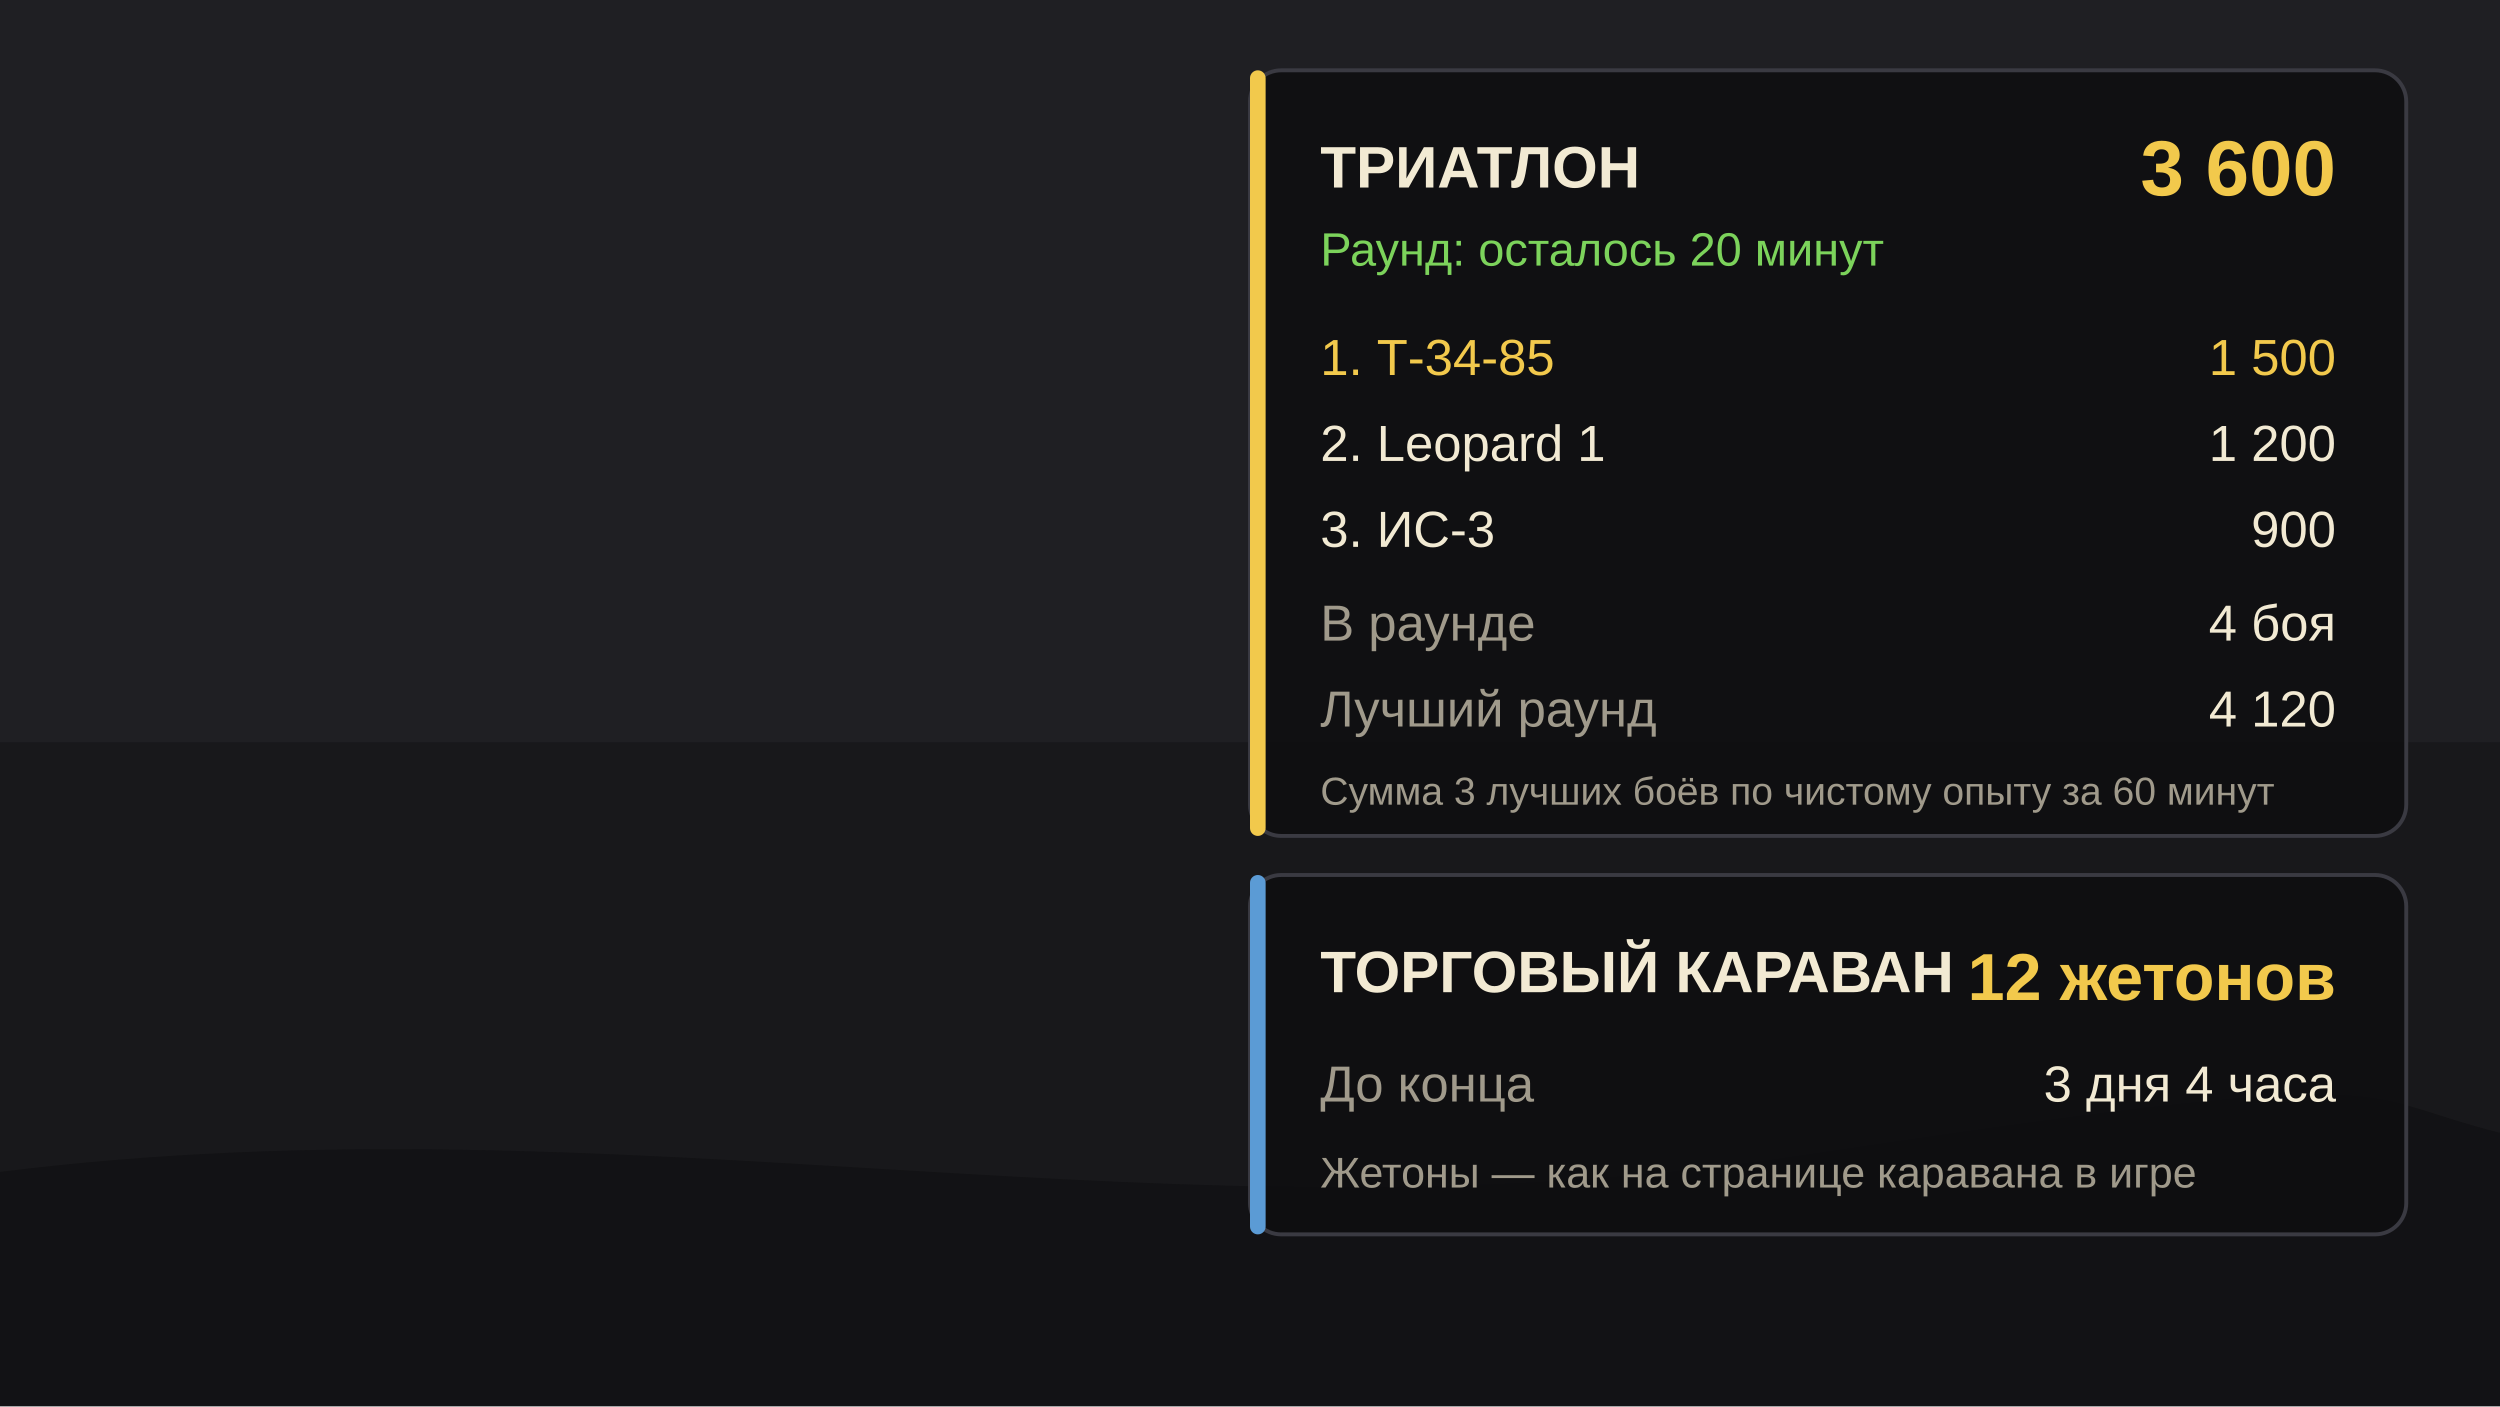
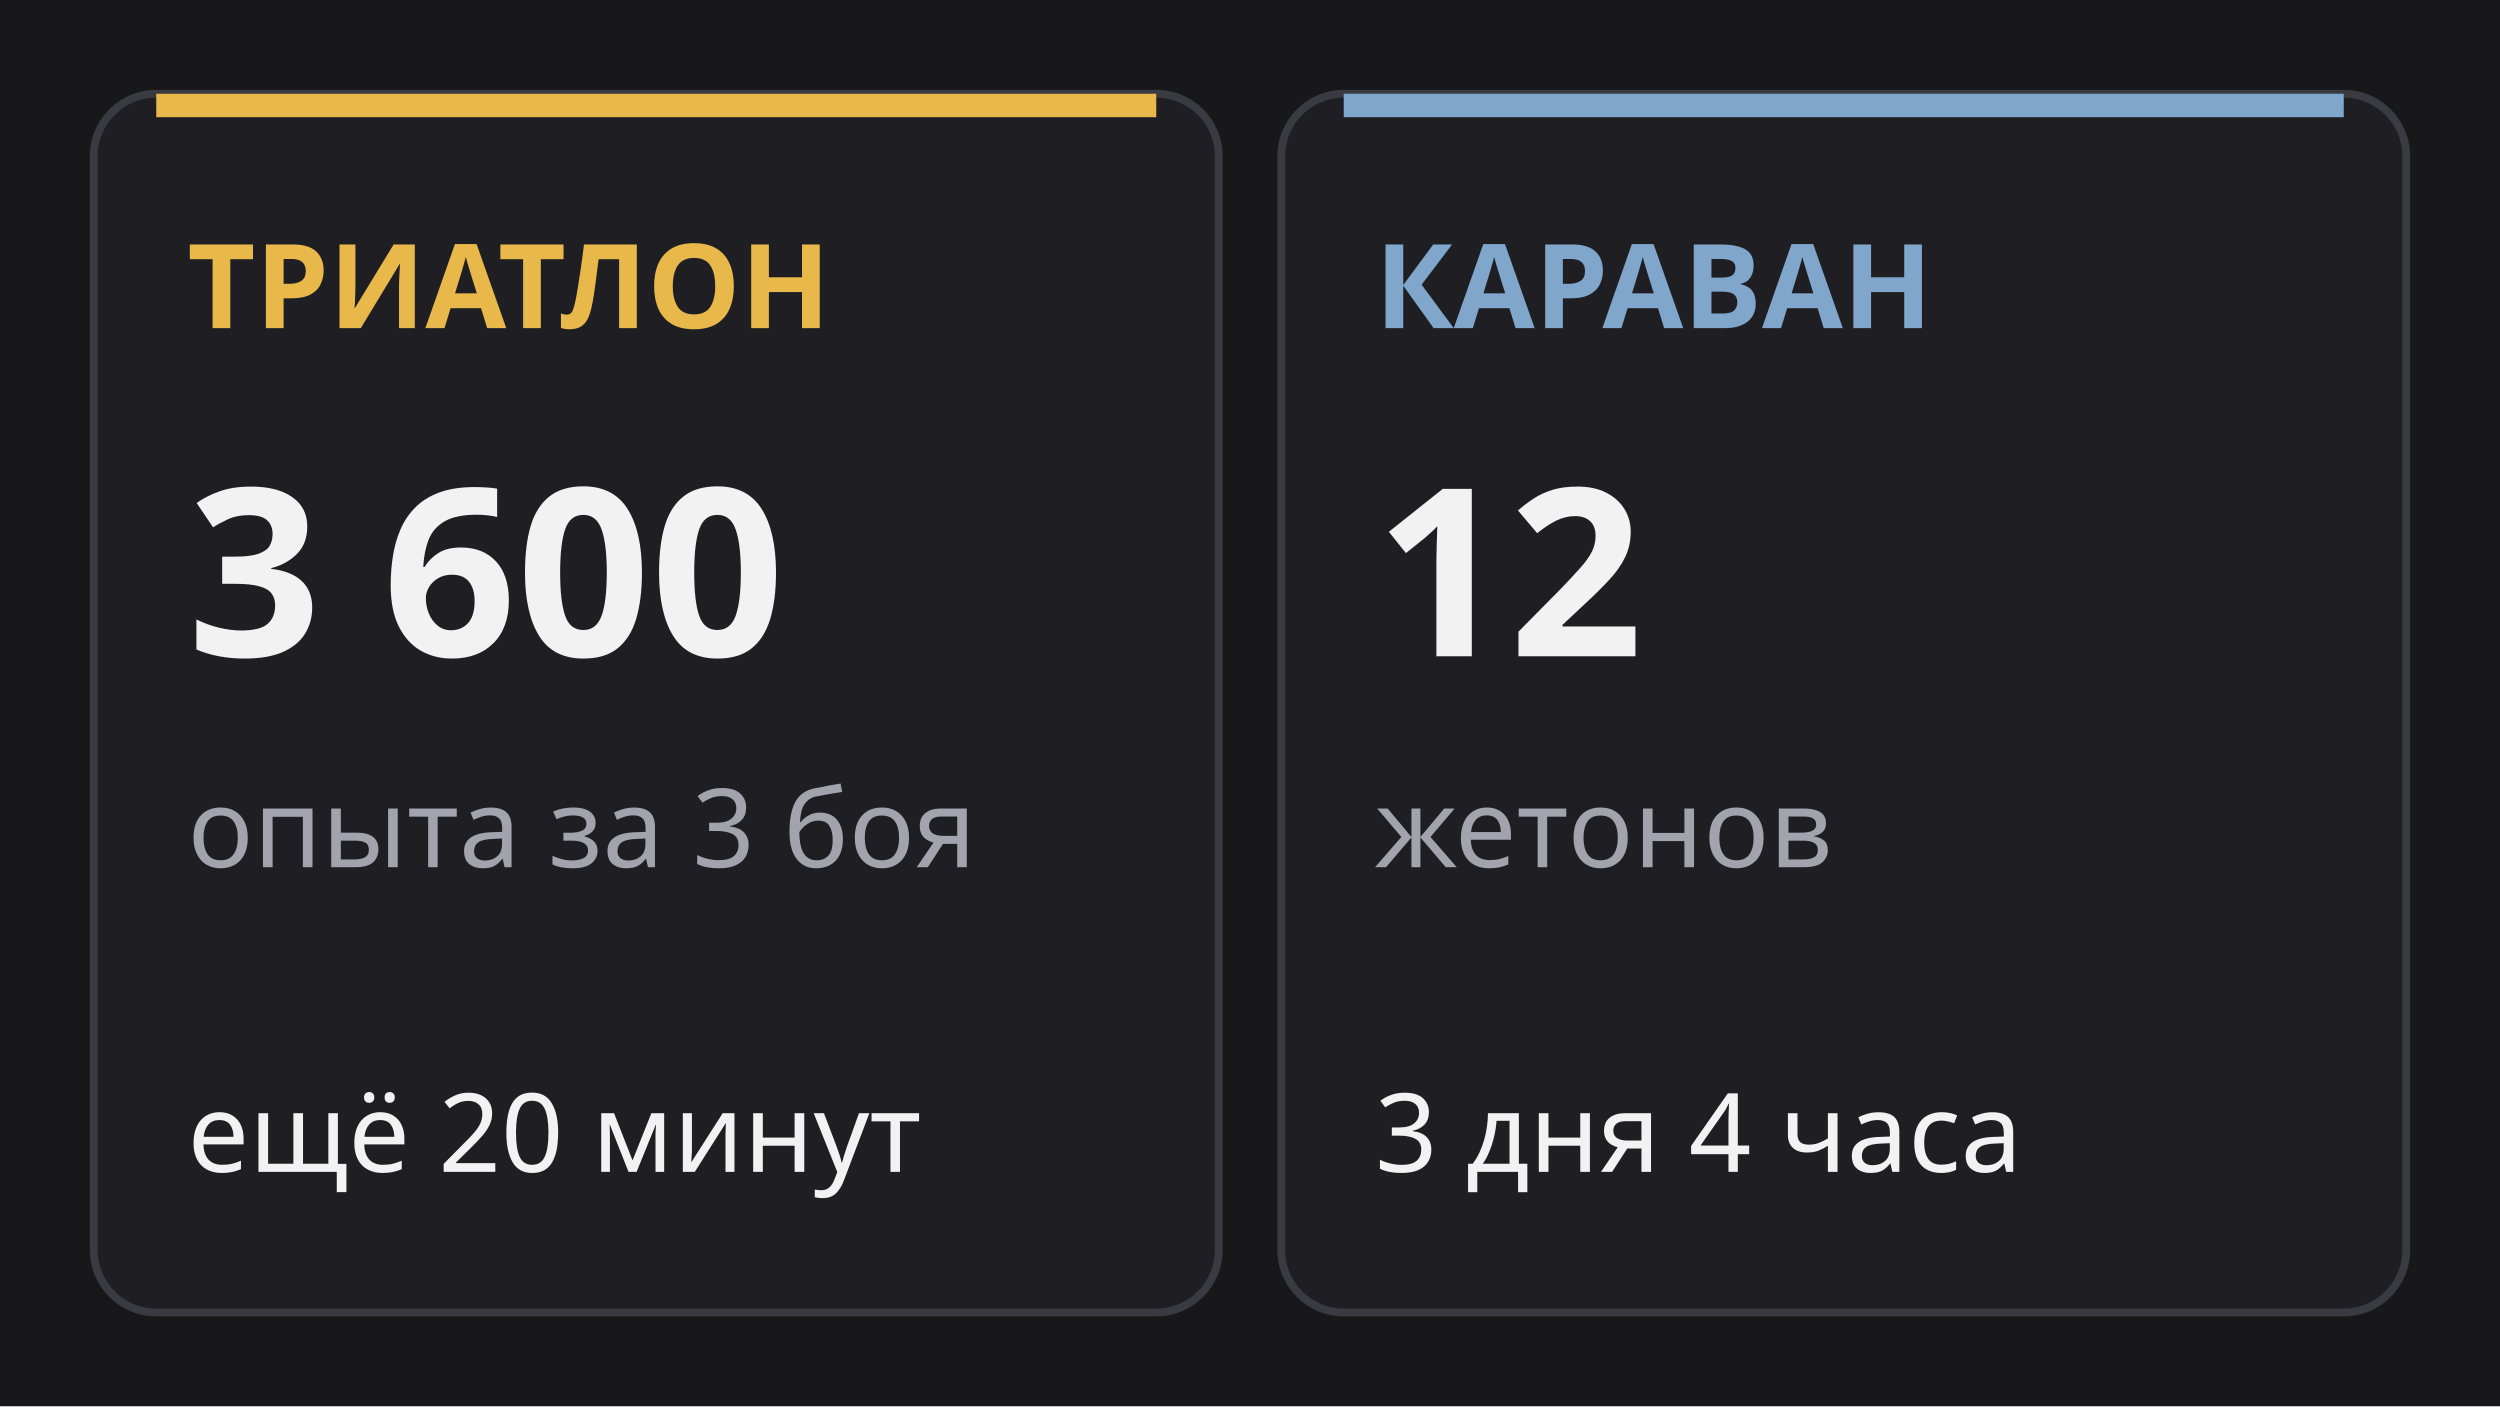
- <svg xmlns="http://www.w3.org/2000/svg" width="640" height="360" viewBox="0 0 640 360">
+ <svg xmlns="http://www.w3.org/2000/svg" width="640" height="360" viewBox="0 0 640 360" font-family="Fira Sans">
  <rect width="640" height="360" fill="#18181b" />
-   <rect width="640" height="190" fill="#1f1f23" />
-   <path d="M0 300 C160 280 300 320 460 296 S600 280 640 290 V360 H0Z" fill="#0e0e10" opacity="0.6" />
-   <g transform="translate(320 18)" font-family="Segoe UI, Arial, sans-serif">
-     <rect width="296" height="196" rx="8" fill="#0e0e10" fill-opacity="0.85" stroke="#3a3a42" />
-     <rect width="4" height="196" rx="2" fill="#f2c94c" />
-     <text x="18" y="30" font-size="15" font-weight="700" fill="#f2ead3">ТРИАТЛОН</text>
-     <text x="278" y="32" font-size="20" font-weight="700" fill="#f2c94c" text-anchor="end">3 600</text>
-     <text x="18" y="50" font-size="12" fill="#7cd35b">Раунд: осталось 20 минут</text>
-     <text x="18" y="78" font-size="13" fill="#f2c94c">1. Т-34-85</text>
-     <text x="278" y="78" font-size="13" fill="#f2c94c" text-anchor="end">1 500</text>
-     <text x="18" y="100" font-size="13" fill="#f2ead3">2. Leopard 1</text>
-     <text x="278" y="100" font-size="13" fill="#f2ead3" text-anchor="end">1 200</text>
-     <text x="18" y="122" font-size="13" fill="#f2ead3">3. ИС-3</text>
-     <text x="278" y="122" font-size="13" fill="#f2ead3" text-anchor="end">900</text>
-     <text x="18" y="146" font-size="13" fill="#a09a8b">В раунде</text>
-     <text x="278" y="146" font-size="13" fill="#f2ead3" text-anchor="end">4 боя</text>
-     <text x="18" y="168" font-size="13" fill="#a09a8b">Лучший раунд</text>
-     <text x="278" y="168" font-size="13" fill="#f2ead3" text-anchor="end">4 120</text>
-     <text x="18" y="188" font-size="10" fill="#a09a8b">Сумма 3 лучших боёв по чистому опыту за 60 минут</text>
-   </g>
-   <g transform="translate(320 224)" font-family="Segoe UI, Arial, sans-serif">
-     <rect width="296" height="92" rx="8" fill="#0e0e10" fill-opacity="0.85" stroke="#3a3a42" />
-     <rect width="4" height="92" rx="2" fill="#5b9bd5" />
-     <text x="18" y="30" font-size="15" font-weight="700" fill="#f2ead3">ТОРГОВЫЙ КАРАВАН</text>
-     <text x="278" y="32" font-size="17" font-weight="700" fill="#f2c94c" text-anchor="end">12 жетонов</text>
-     <text x="18" y="58" font-size="13" fill="#a09a8b">До конца</text>
-     <text x="278" y="58" font-size="13" fill="#f2ead3" text-anchor="end">3 дня 4 часа</text>
-     <text x="18" y="80" font-size="11" fill="#a09a8b">Жетоны — как на странице каравана в игре</text>
-   </g>
+   <rect x="24" y="24" width="288" height="312" rx="16" fill="#1f1f23" stroke="#3a3a42" stroke-width="2" />
+   <rect x="40" y="24" width="256" height="6" fill="#e8b84a" />
+   <text x="48" y="84" font-size="30" font-weight="700" fill="#e8b84a">ТРИАТЛОН</text>
+   <text x="48" y="168" font-size="60" font-weight="700" fill="#f2f2f3">3 600</text>
+   <text x="48" y="222" font-size="28" fill="#a3a3ad">опыта за 3 боя</text>
+   <text x="48" y="300" font-size="28" fill="#f2f2f3">ещё 20 минут</text>
+   <rect x="328" y="24" width="288" height="312" rx="16" fill="#1f1f23" stroke="#3a3a42" stroke-width="2" />
+   <rect x="344" y="24" width="256" height="6" fill="#80a6cc" />
+   <text x="352" y="84" font-size="30" font-weight="700" fill="#80a6cc">КАРАВАН</text>
+   <text x="352" y="168" font-size="60" font-weight="700" fill="#f2f2f3">12</text>
+   <text x="352" y="222" font-size="28" fill="#a3a3ad">жетонов</text>
+   <text x="352" y="300" font-size="28" fill="#f2f2f3">3 дня 4 часа</text>
</svg>
